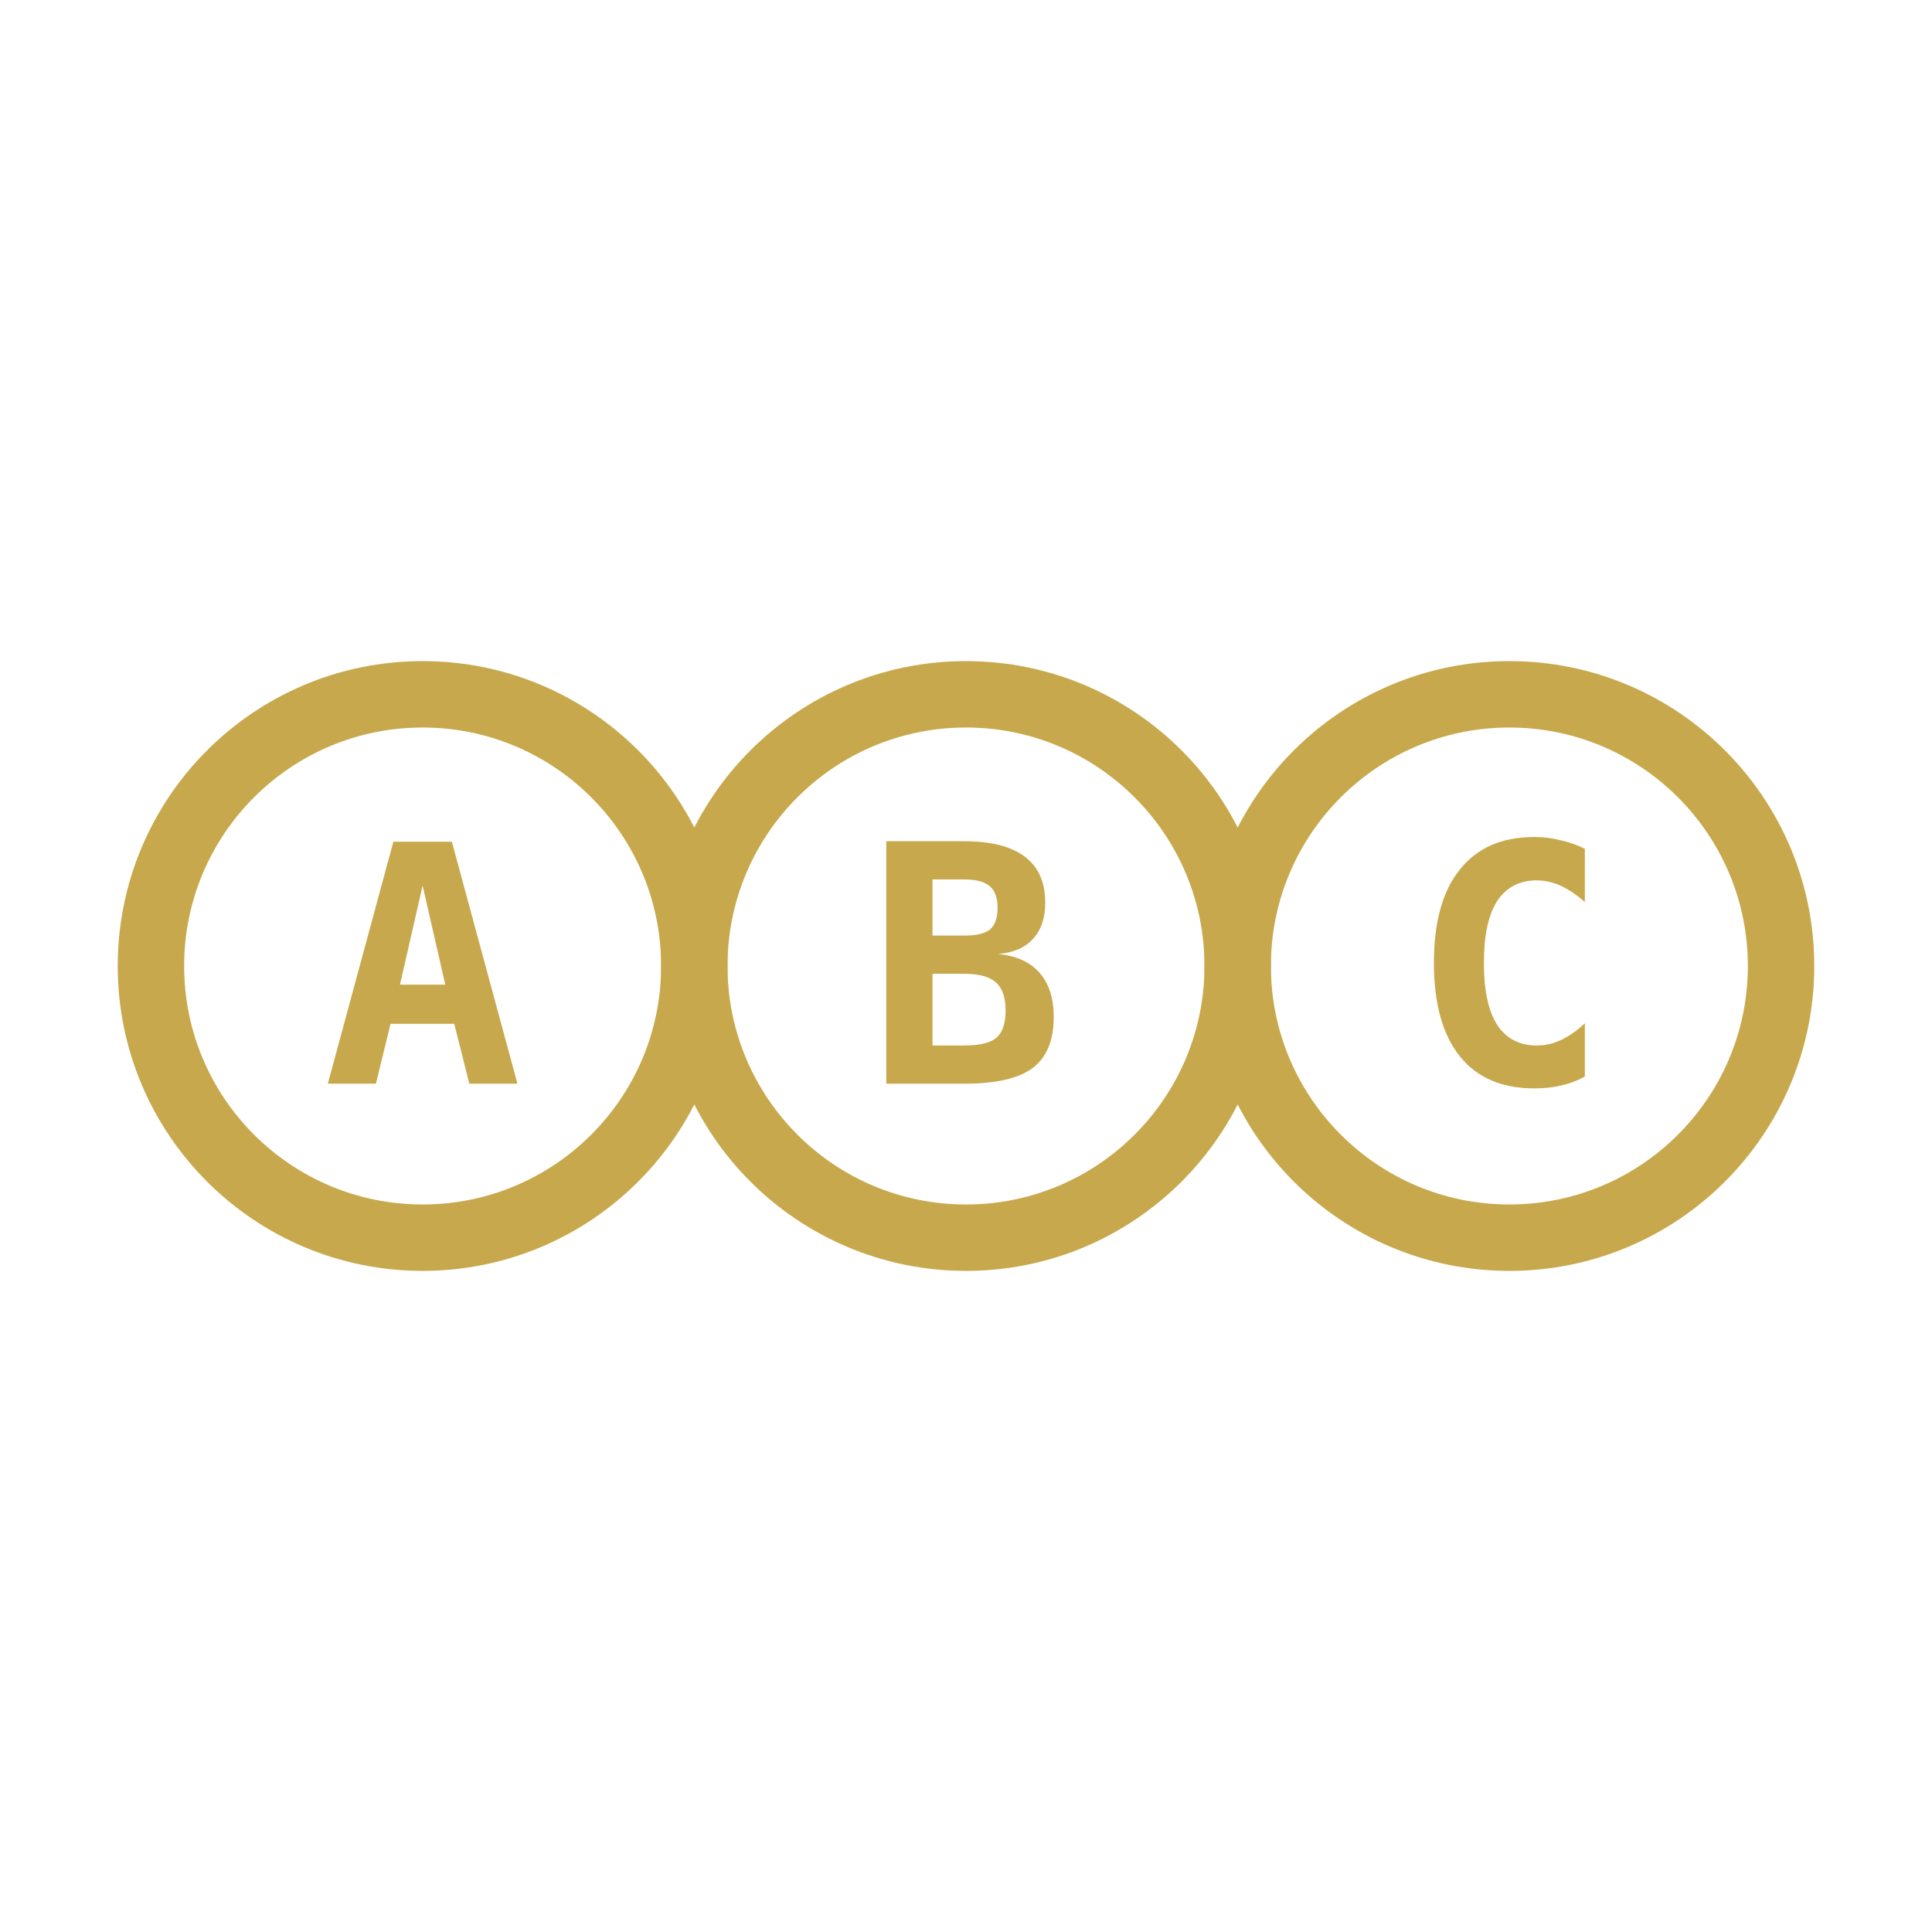
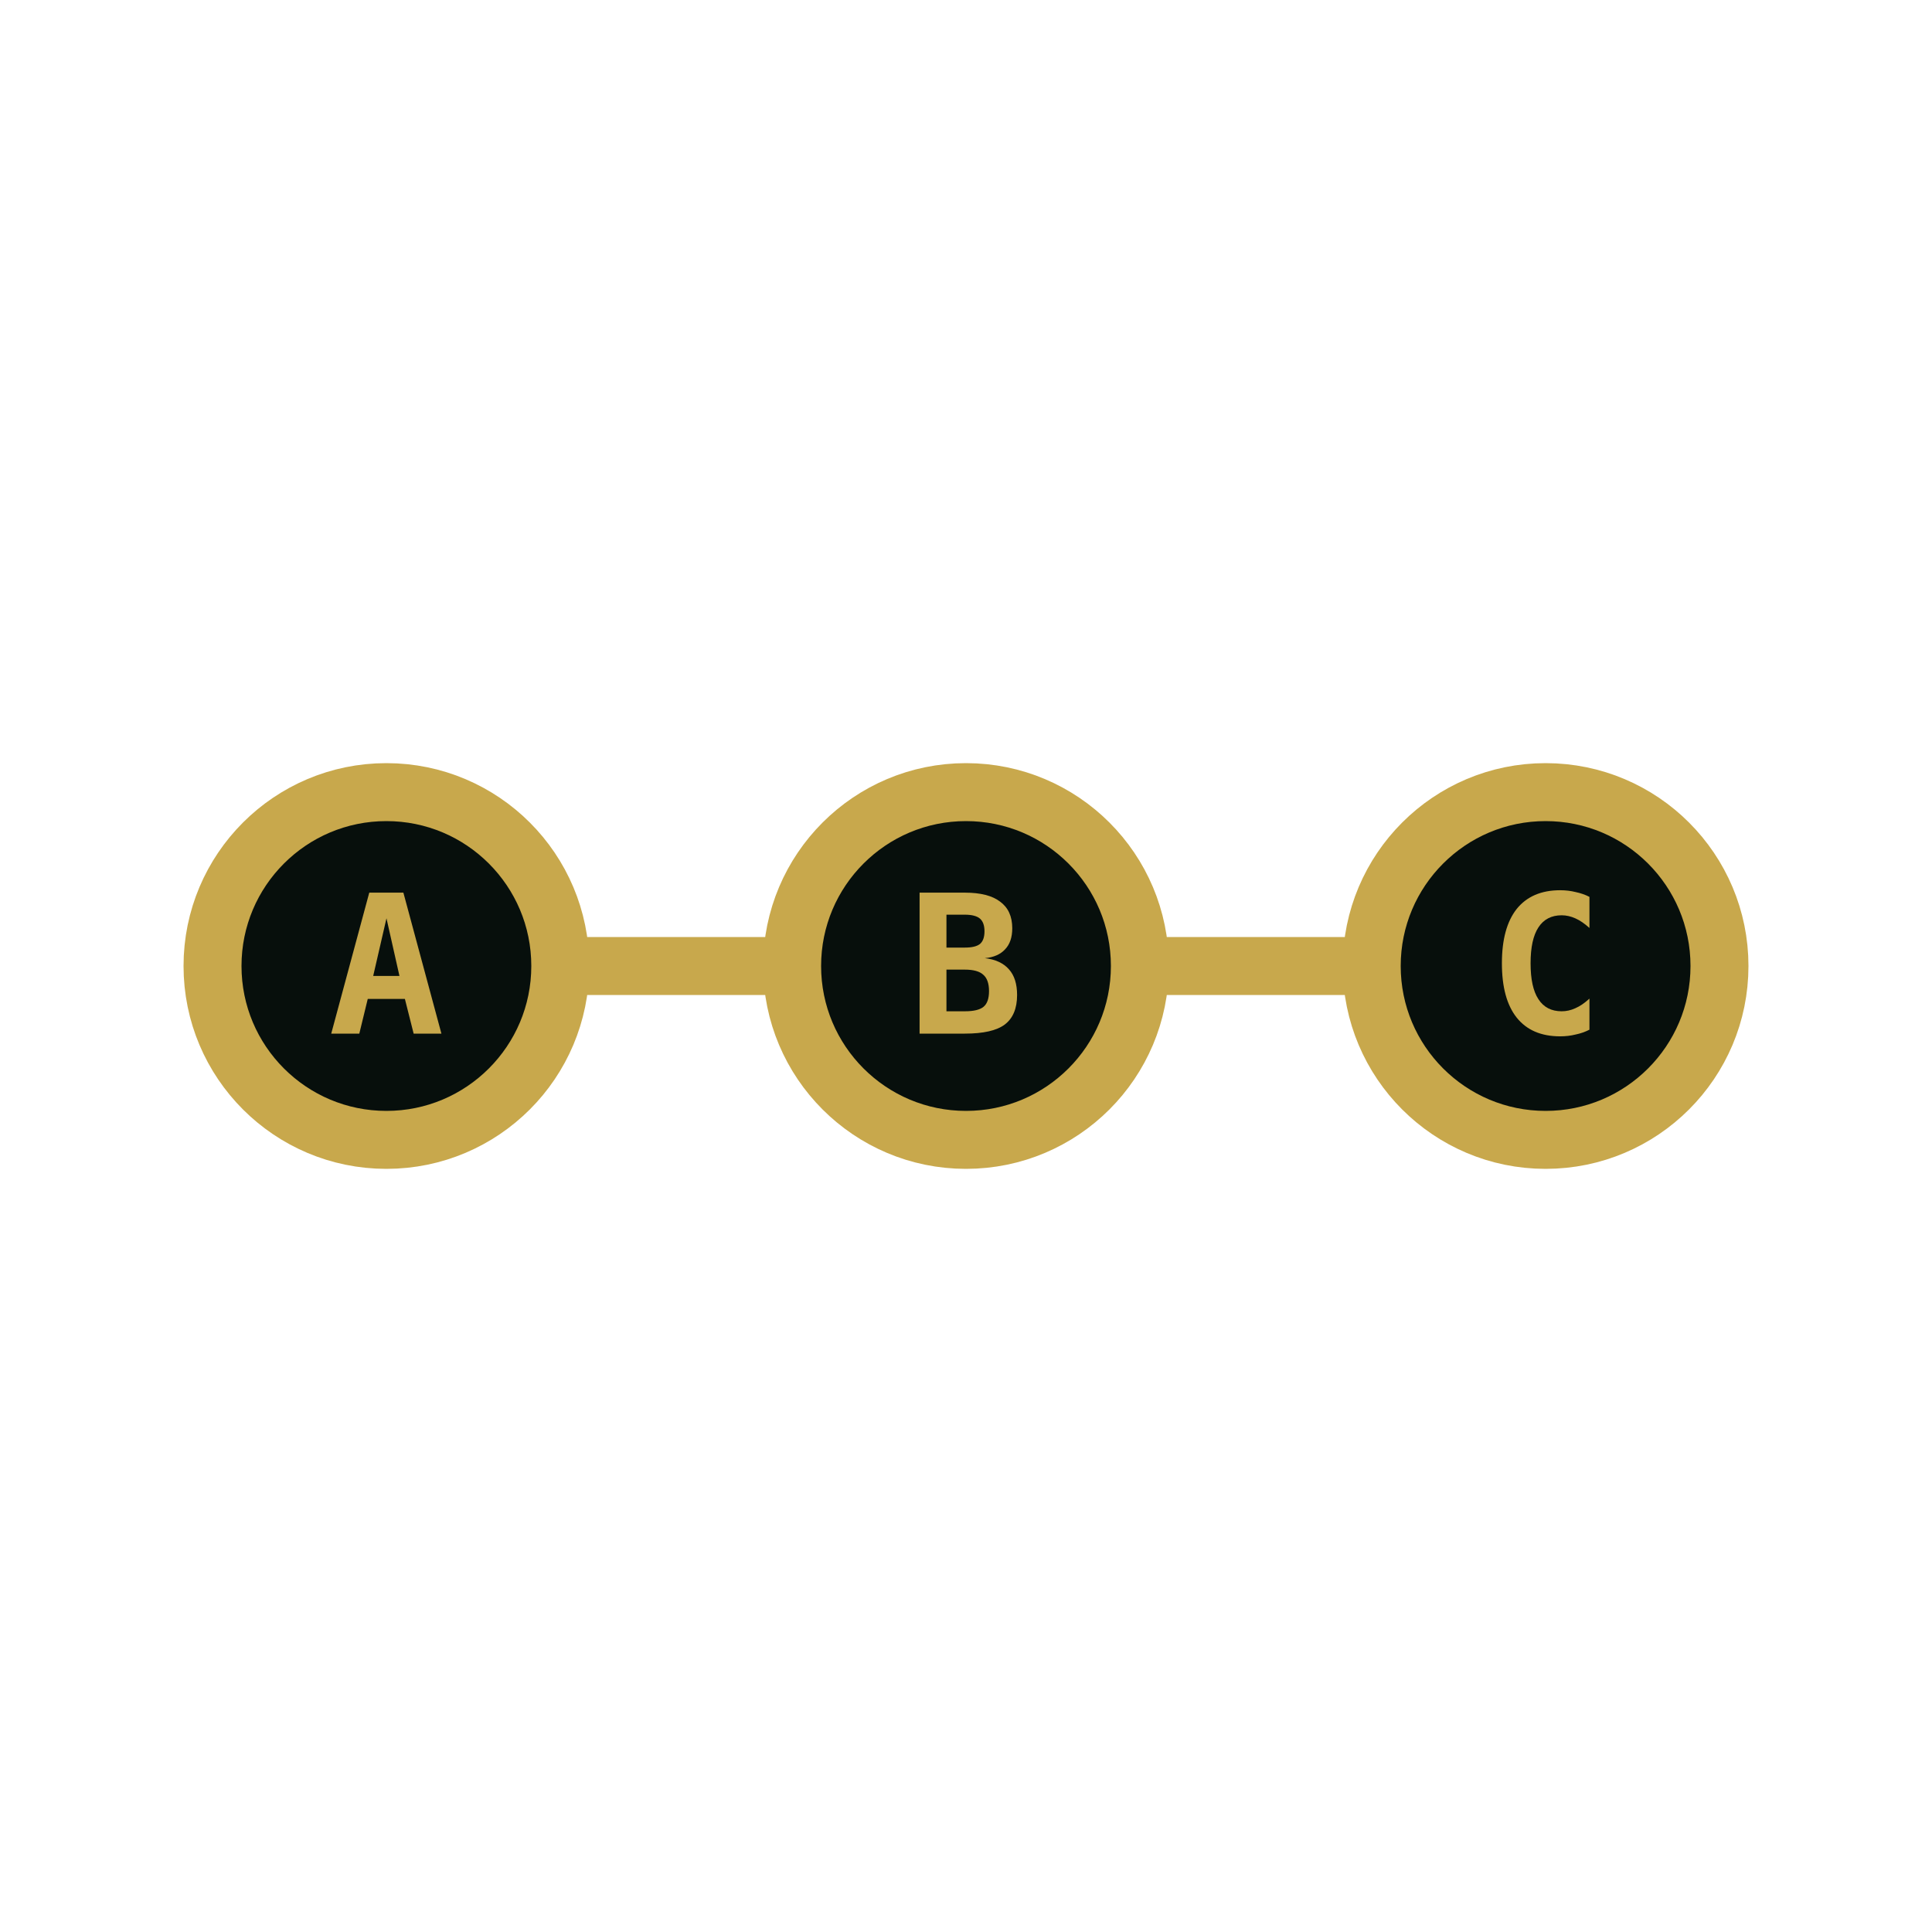
- <svg xmlns="http://www.w3.org/2000/svg" viewBox="0 0 64 64" role="img" aria-label="abc-cluster ABC">
-   <g fill="none" stroke="#c8a84c" stroke-width="2.2">
-     <circle cx="14" cy="32" r="9" />
-     <circle cx="32" cy="32" r="9" />
-     <circle cx="50" cy="32" r="9" />
-   </g>
-   <g fill="#c8a84c" font-family="'JetBrains Mono', ui-monospace, Menlo, Consolas, monospace" font-weight="700" font-size="11" text-anchor="middle" letter-spacing="-0.02em">
-     <text x="14" y="35.9">A</text>
-     <text x="32" y="35.9">B</text>
-     <text x="50" y="35.9">C</text>
+ <svg xmlns="http://www.w3.org/2000/svg" viewBox="0 0 100 100" role="img" aria-label="abc-cluster ABC mark">
+   <line x1="20" y1="50" x2="80" y2="50" stroke="#c8a84c" stroke-width="3" stroke-linecap="round" />
+   <circle cx="20" cy="50" r="9" fill="#070f0c" stroke="#c8a84c" stroke-width="3" />
+   <circle cx="50" cy="50" r="9" fill="#070f0c" stroke="#c8a84c" stroke-width="3" />
+   <circle cx="80" cy="50" r="9" fill="#070f0c" stroke="#c8a84c" stroke-width="3" />
+   <g fill="#c8a84c" font-family="'JetBrains Mono', ui-monospace, Menlo, Consolas, monospace" font-weight="700" font-size="10" text-anchor="middle" letter-spacing="-0.02em">
+     <text x="20" y="53.5">A</text>
+     <text x="50" y="53.5">B</text>
+     <text x="80" y="53.5">C</text>
  </g>
</svg>
